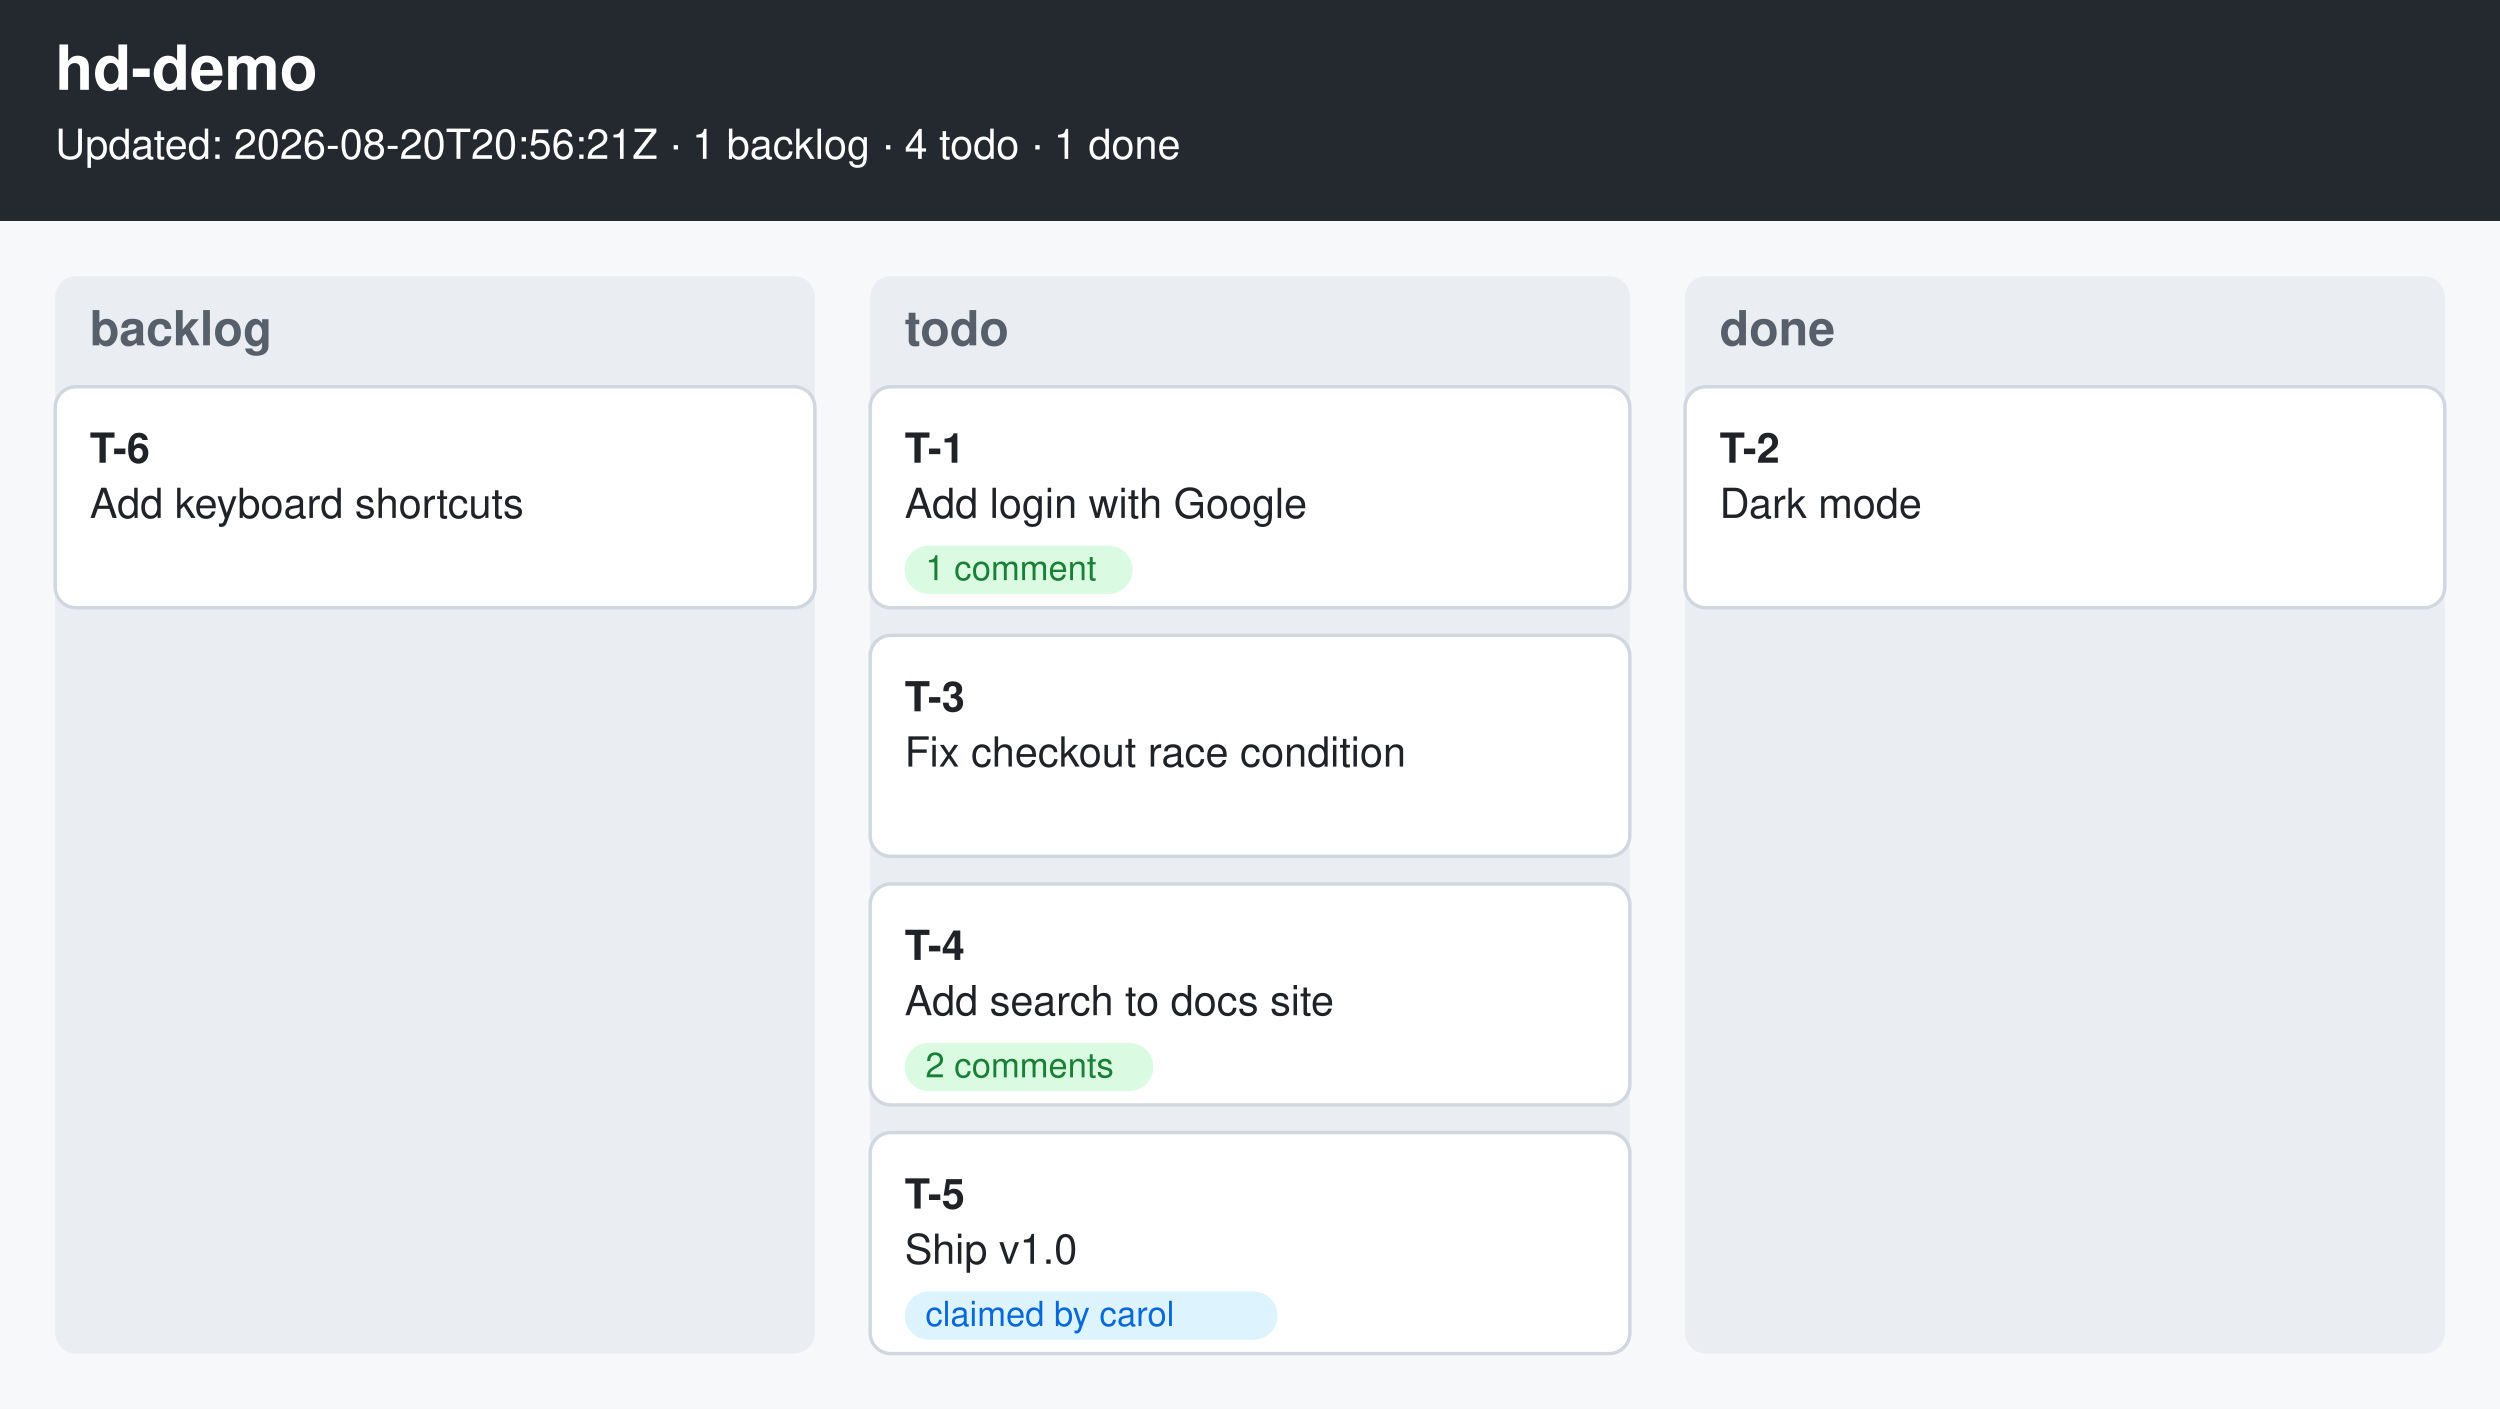
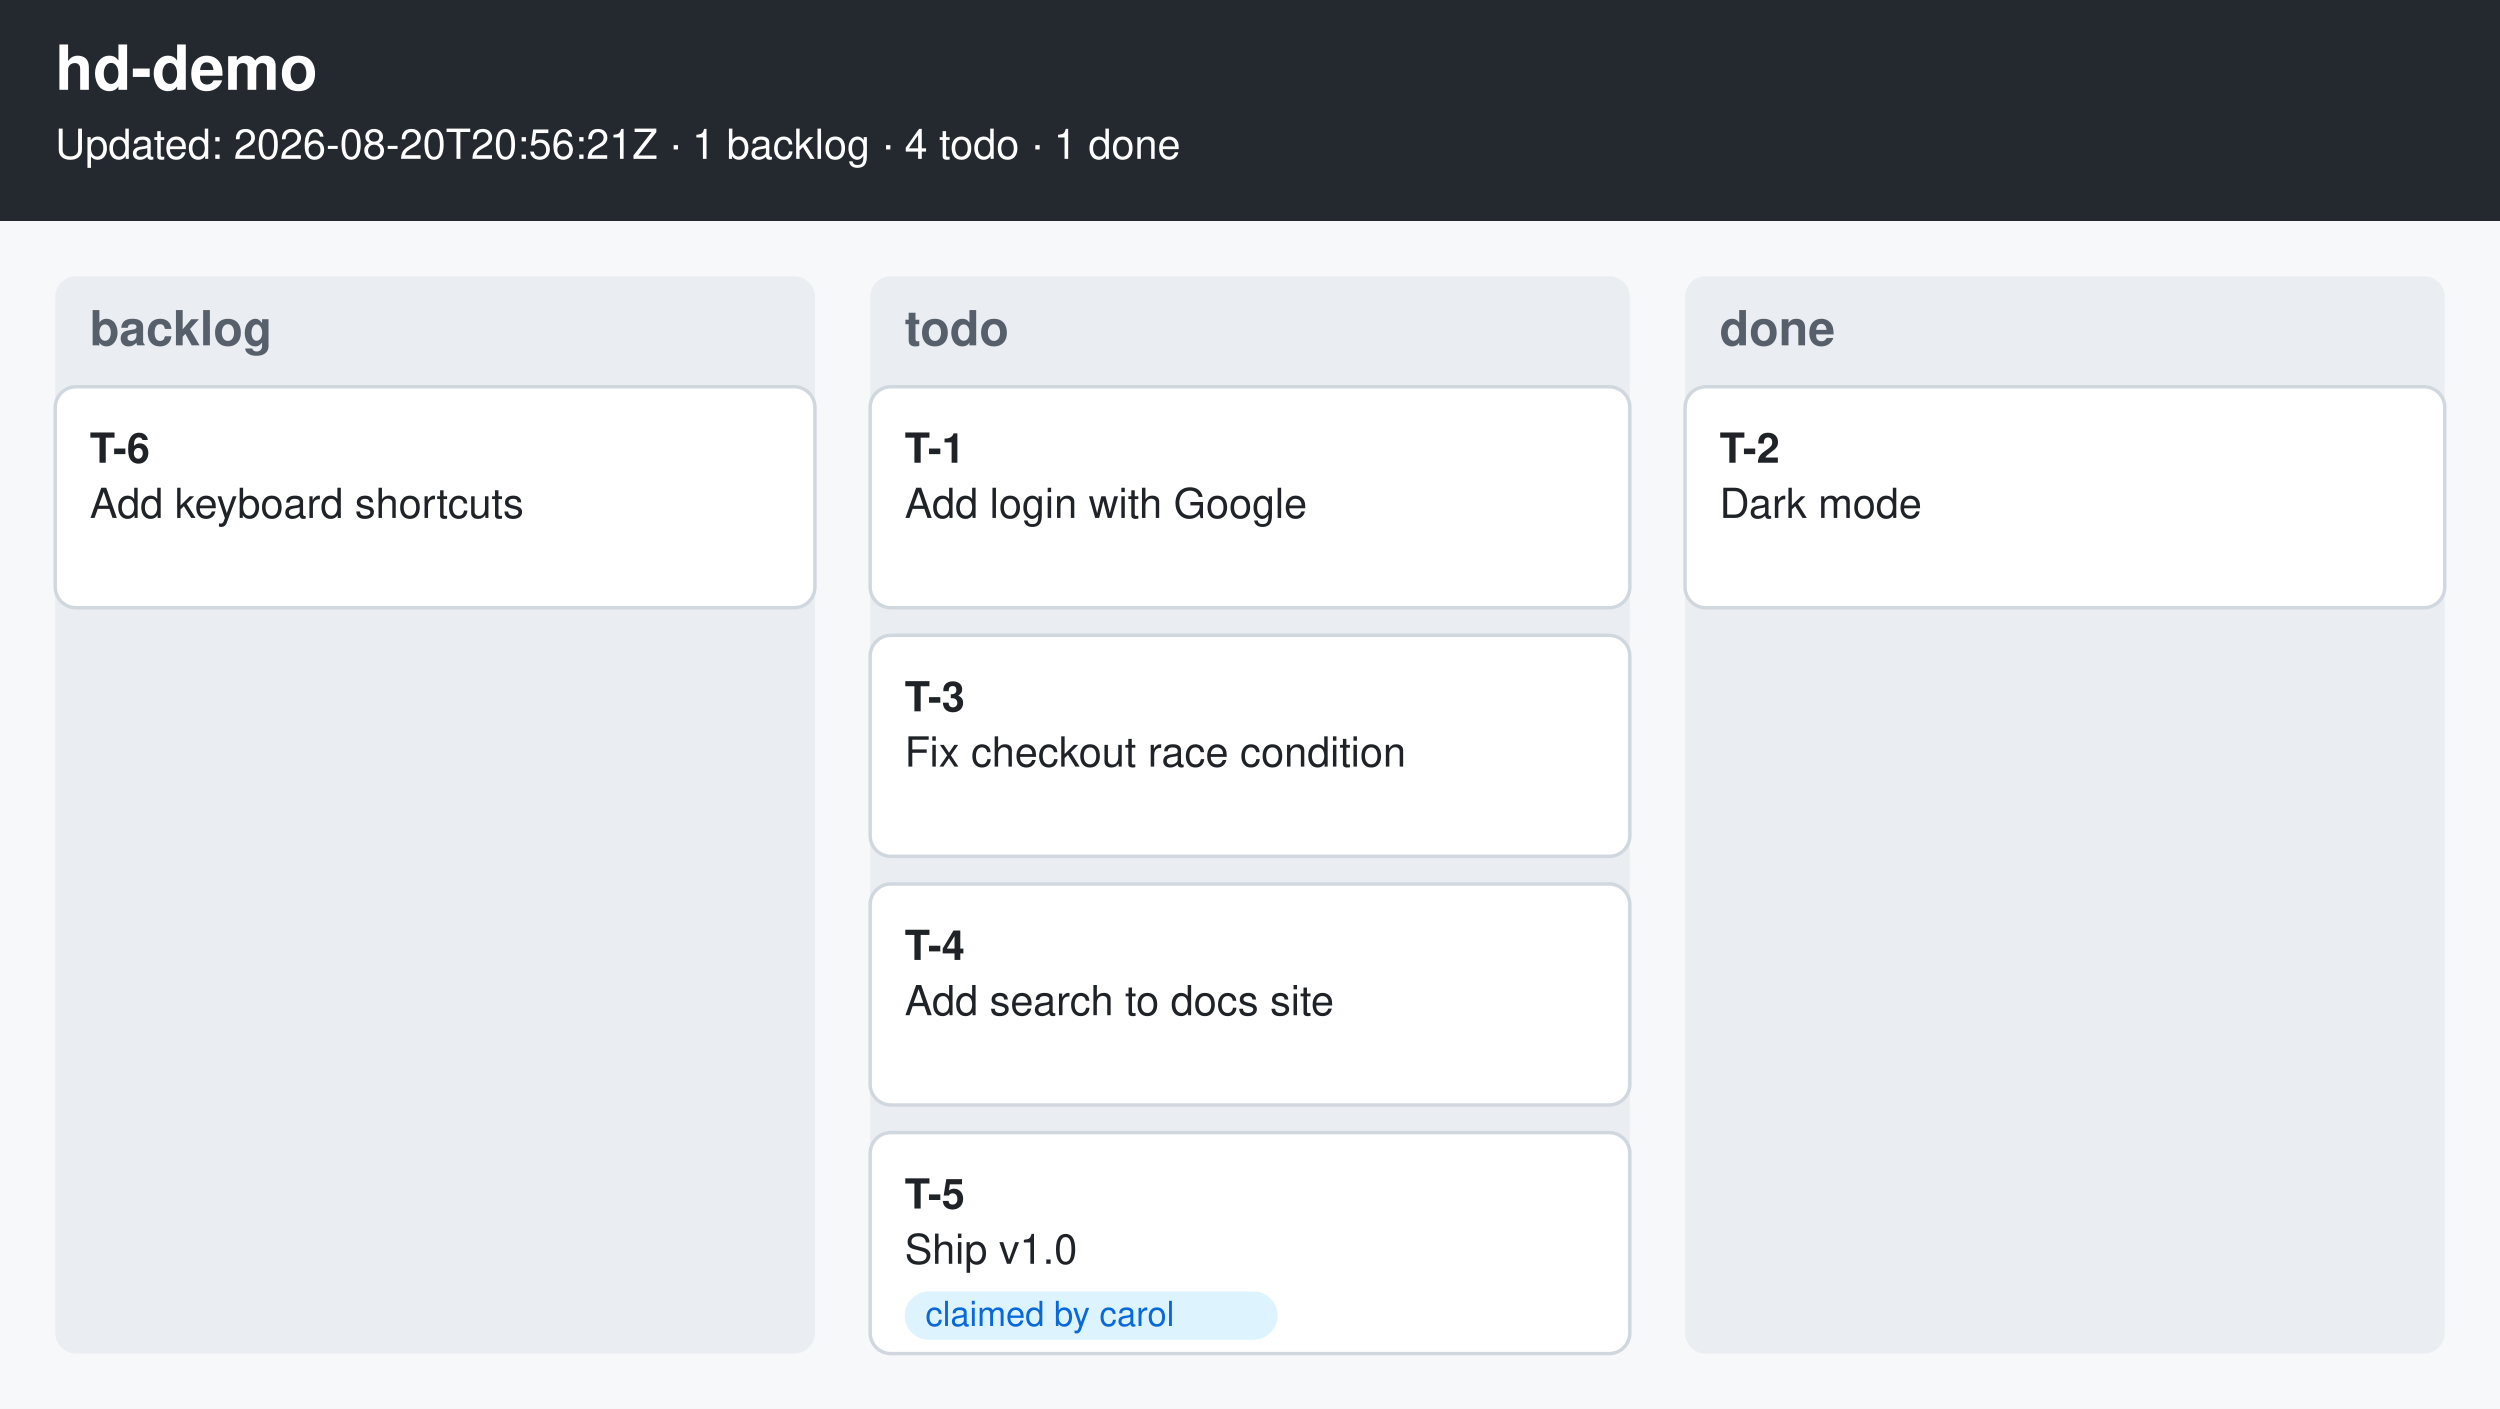
<svg xmlns="http://www.w3.org/2000/svg" width="724" height="408" viewBox="0 0 724 408">
  <rect width="724" height="408" fill="#f6f8fa" />
  <rect width="724" height="64" fill="#24292f" />
  <text x="16" y="26" font-family="Helvetica, Arial, sans-serif" font-size="18" font-weight="bold" fill="#ffffff">hd-demo</text>
  <text x="16" y="46" font-family="Helvetica, Arial, sans-serif" font-size="12" fill="#ffffff">Updated: 2026-08-20T20:56:21Z · 1 backlog · 4 todo · 1 done</text>
  <rect x="16" y="80" width="220" height="312" rx="6" fill="#eaeef2" />
  <text x="26" y="100" font-family="Helvetica, Arial, sans-serif" font-size="14" font-weight="bold" fill="#57606a">backlog</text>
  <rect x="16" y="112" width="220" height="64" rx="6" fill="#ffffff" stroke="#d0d7de" />
  <text x="26" y="134" font-family="Helvetica, Arial, sans-serif" font-size="12" font-weight="bold" fill="#1f2328">T-6</text>
  <text x="26" y="150" font-family="Helvetica, Arial, sans-serif" font-size="12" fill="#1f2328">Add keyboard shortcuts</text>
  <rect x="252" y="80" width="220" height="312" rx="6" fill="#eaeef2" />
  <text x="262" y="100" font-family="Helvetica, Arial, sans-serif" font-size="14" font-weight="bold" fill="#57606a">todo</text>
  <rect x="252" y="112" width="220" height="64" rx="6" fill="#ffffff" stroke="#d0d7de" />
  <text x="262" y="134" font-family="Helvetica, Arial, sans-serif" font-size="12" font-weight="bold" fill="#1f2328">T-1</text>
  <text x="262" y="150" font-family="Helvetica, Arial, sans-serif" font-size="12" fill="#1f2328">Add login with Google</text>
-   <rect x="262" y="158" width="66" height="14" rx="7" fill="#dafbe1" />
-   <text x="268" y="168" font-family="Helvetica, Arial, sans-serif" font-size="10" fill="#1a7f37">1 comment</text>
  <rect x="252" y="184" width="220" height="64" rx="6" fill="#ffffff" stroke="#d0d7de" />
  <text x="262" y="206" font-family="Helvetica, Arial, sans-serif" font-size="12" font-weight="bold" fill="#1f2328">T-3</text>
  <text x="262" y="222" font-family="Helvetica, Arial, sans-serif" font-size="12" fill="#1f2328">Fix checkout race condition</text>
  <rect x="252" y="256" width="220" height="64" rx="6" fill="#ffffff" stroke="#d0d7de" />
  <text x="262" y="278" font-family="Helvetica, Arial, sans-serif" font-size="12" font-weight="bold" fill="#1f2328">T-4</text>
  <text x="262" y="294" font-family="Helvetica, Arial, sans-serif" font-size="12" fill="#1f2328">Add search to docs site</text>
-   <rect x="262" y="302" width="72" height="14" rx="7" fill="#dafbe1" />
-   <text x="268" y="312" font-family="Helvetica, Arial, sans-serif" font-size="10" fill="#1a7f37">2 comments</text>
  <rect x="252" y="328" width="220" height="64" rx="6" fill="#ffffff" stroke="#d0d7de" />
  <text x="262" y="350" font-family="Helvetica, Arial, sans-serif" font-size="12" font-weight="bold" fill="#1f2328">T-5</text>
  <text x="262" y="366" font-family="Helvetica, Arial, sans-serif" font-size="12" fill="#1f2328">Ship v1.0</text>
  <rect x="262" y="374" width="108" height="14" rx="7" fill="#ddf4ff" />
  <text x="268" y="384" font-family="Helvetica, Arial, sans-serif" font-size="10" fill="#0969da">claimed by carol</text>
  <rect x="488" y="80" width="220" height="312" rx="6" fill="#eaeef2" />
  <text x="498" y="100" font-family="Helvetica, Arial, sans-serif" font-size="14" font-weight="bold" fill="#57606a">done</text>
  <rect x="488" y="112" width="220" height="64" rx="6" fill="#ffffff" stroke="#d0d7de" />
  <text x="498" y="134" font-family="Helvetica, Arial, sans-serif" font-size="12" font-weight="bold" fill="#1f2328">T-2</text>
  <text x="498" y="150" font-family="Helvetica, Arial, sans-serif" font-size="12" fill="#1f2328">Dark mode</text>
</svg>
